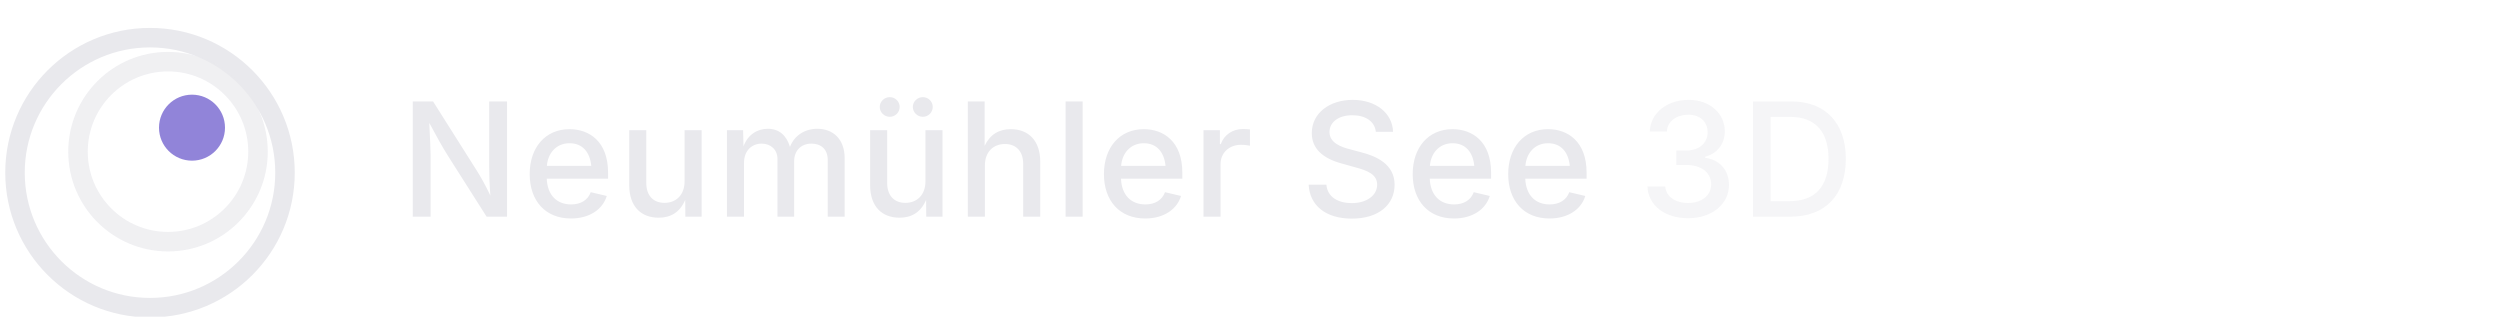
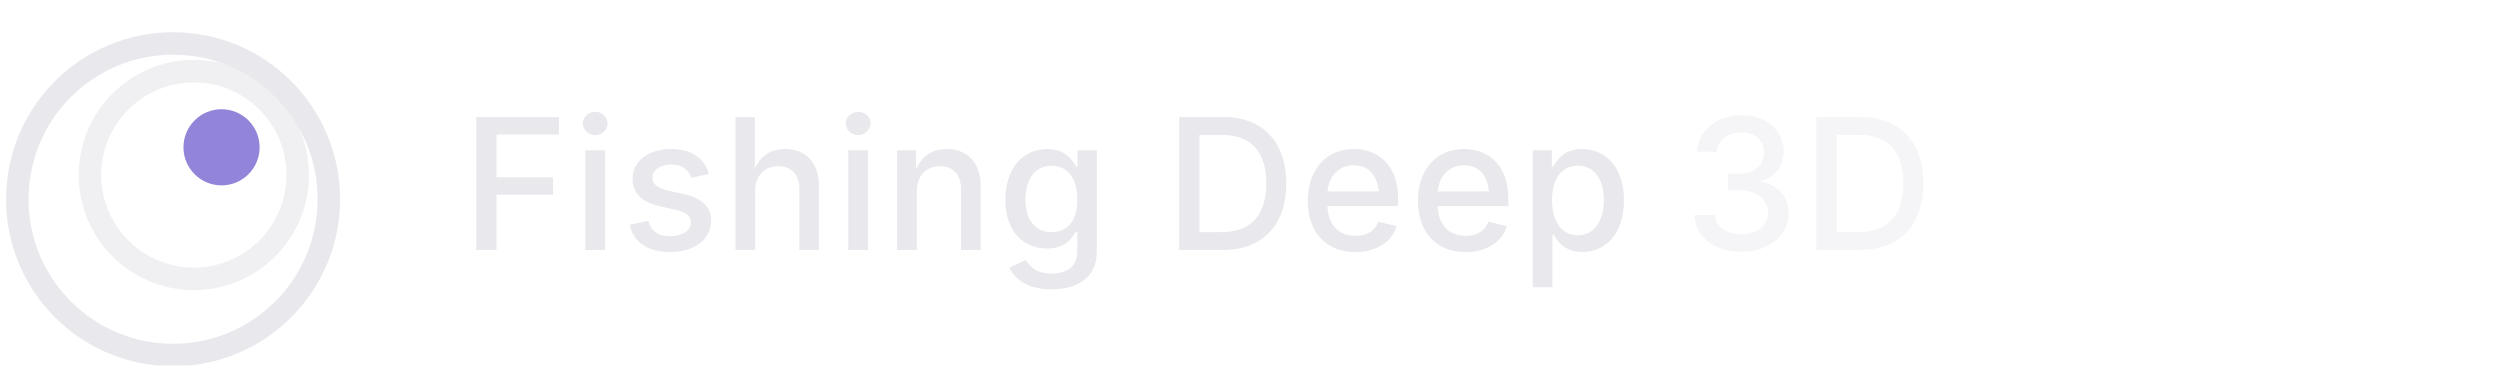
- <svg xmlns="http://www.w3.org/2000/svg" viewBox="0 0 300 40" fill="none">
+ <svg xmlns="http://www.w3.org/2000/svg" viewBox="0 0 260 40" fill="none">
  <svg x="0" y="2" width="36" height="36" viewBox="0 0 100 100">
    <circle cx="50" cy="52" r="45" stroke="#e9e9ed" stroke-width="6.5" />
    <circle cx="56" cy="45" r="30" stroke="#e9e9ed" stroke-width="6.5" opacity=".7" />
    <circle cx="64" cy="37" r="11" fill="#9184d9" />
  </svg>
-   <text x="48" y="26" font-family="Inter, system-ui, sans-serif" font-size="19" font-weight="500" letter-spacing="0.3" fill="#e9e9ed">Neumühler See <tspan fill="rgba(233,233,237,.45)">3D</tspan>
+   <text x="48" y="26" font-family="Inter, system-ui, sans-serif" font-size="19" font-weight="500" letter-spacing="0.3" fill="#e9e9ed">Fishing Deep <tspan fill="rgba(233,233,237,.45)">3D</tspan>
  </text>
</svg>
